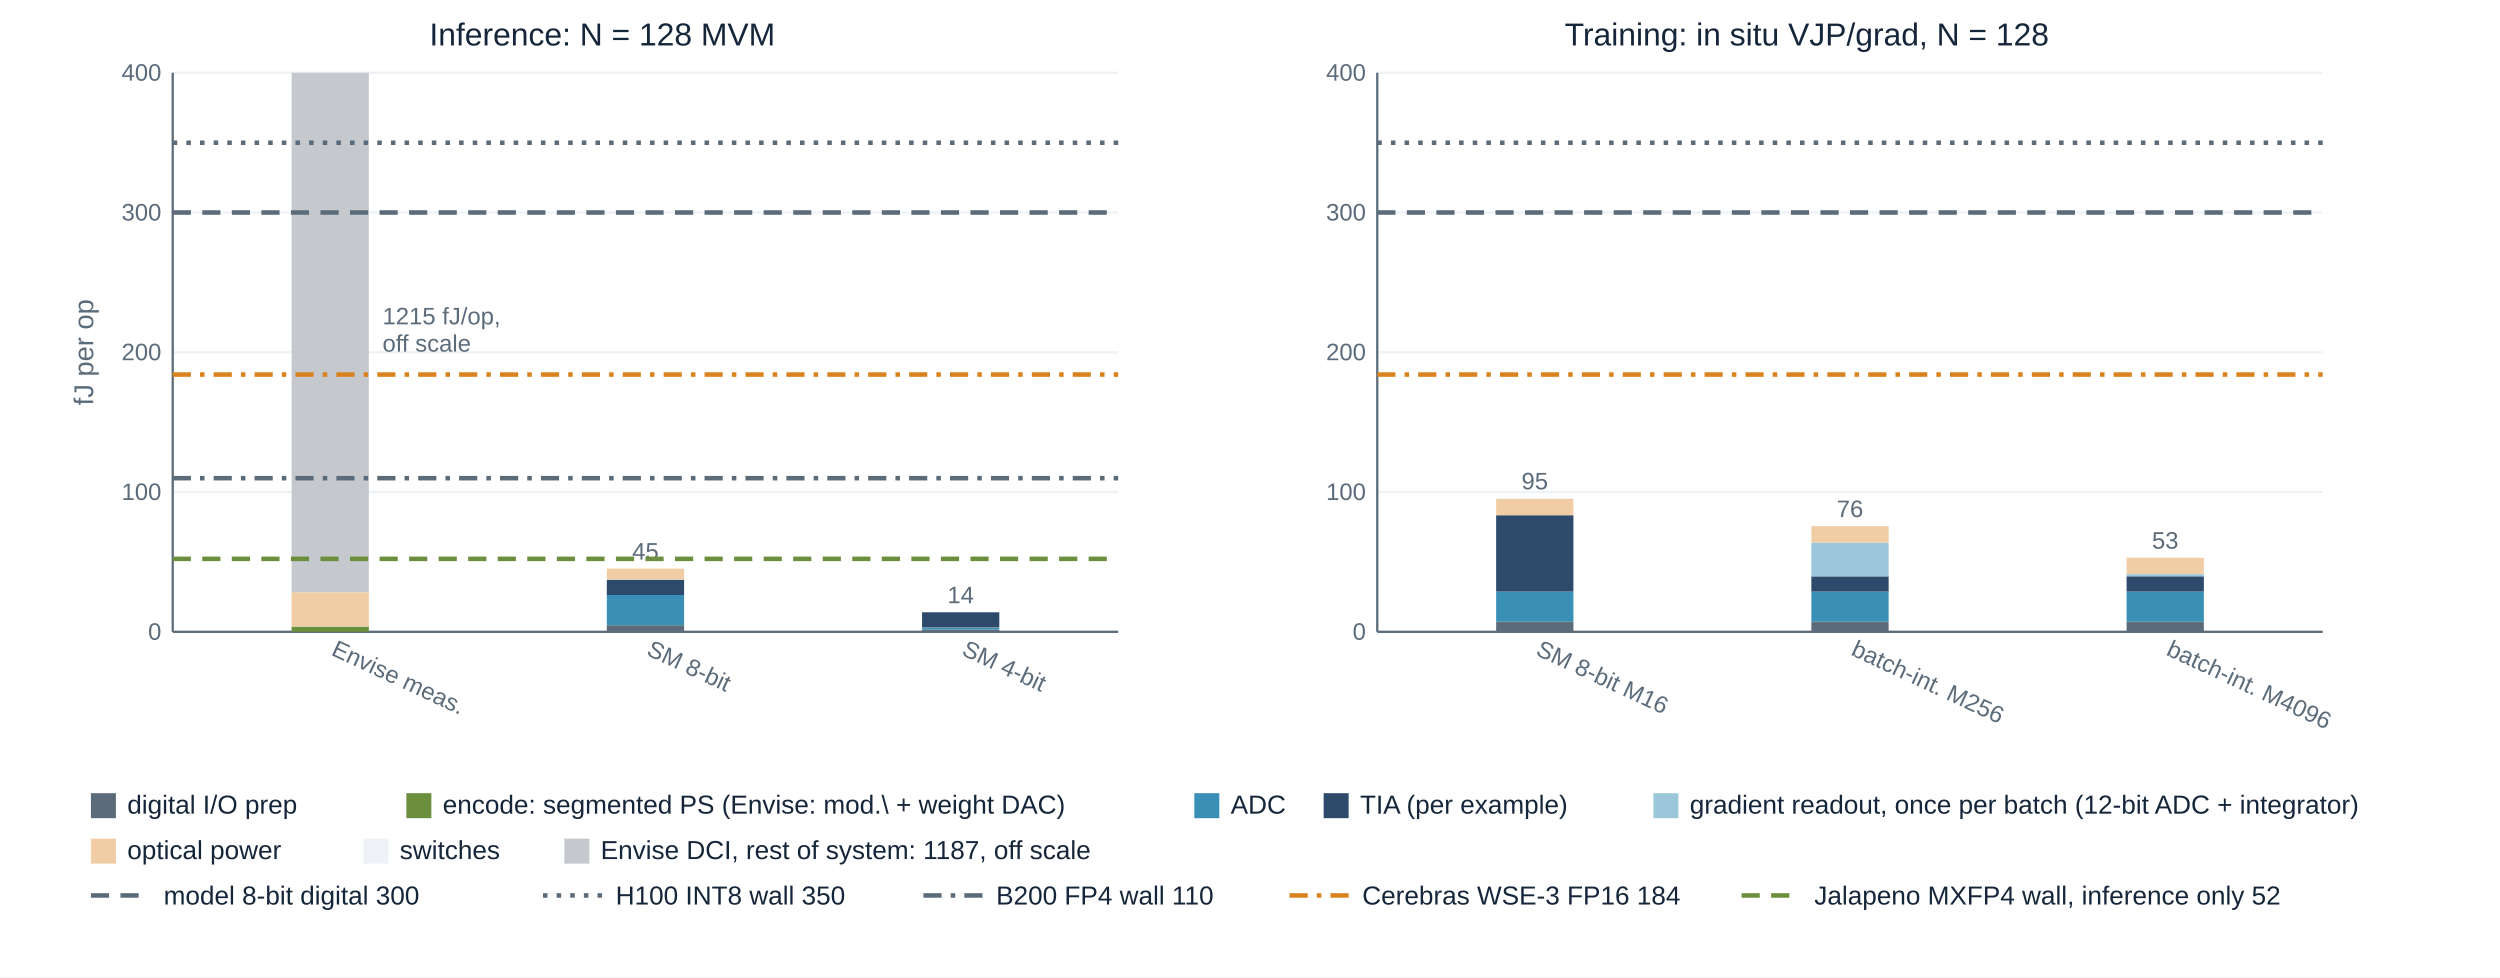
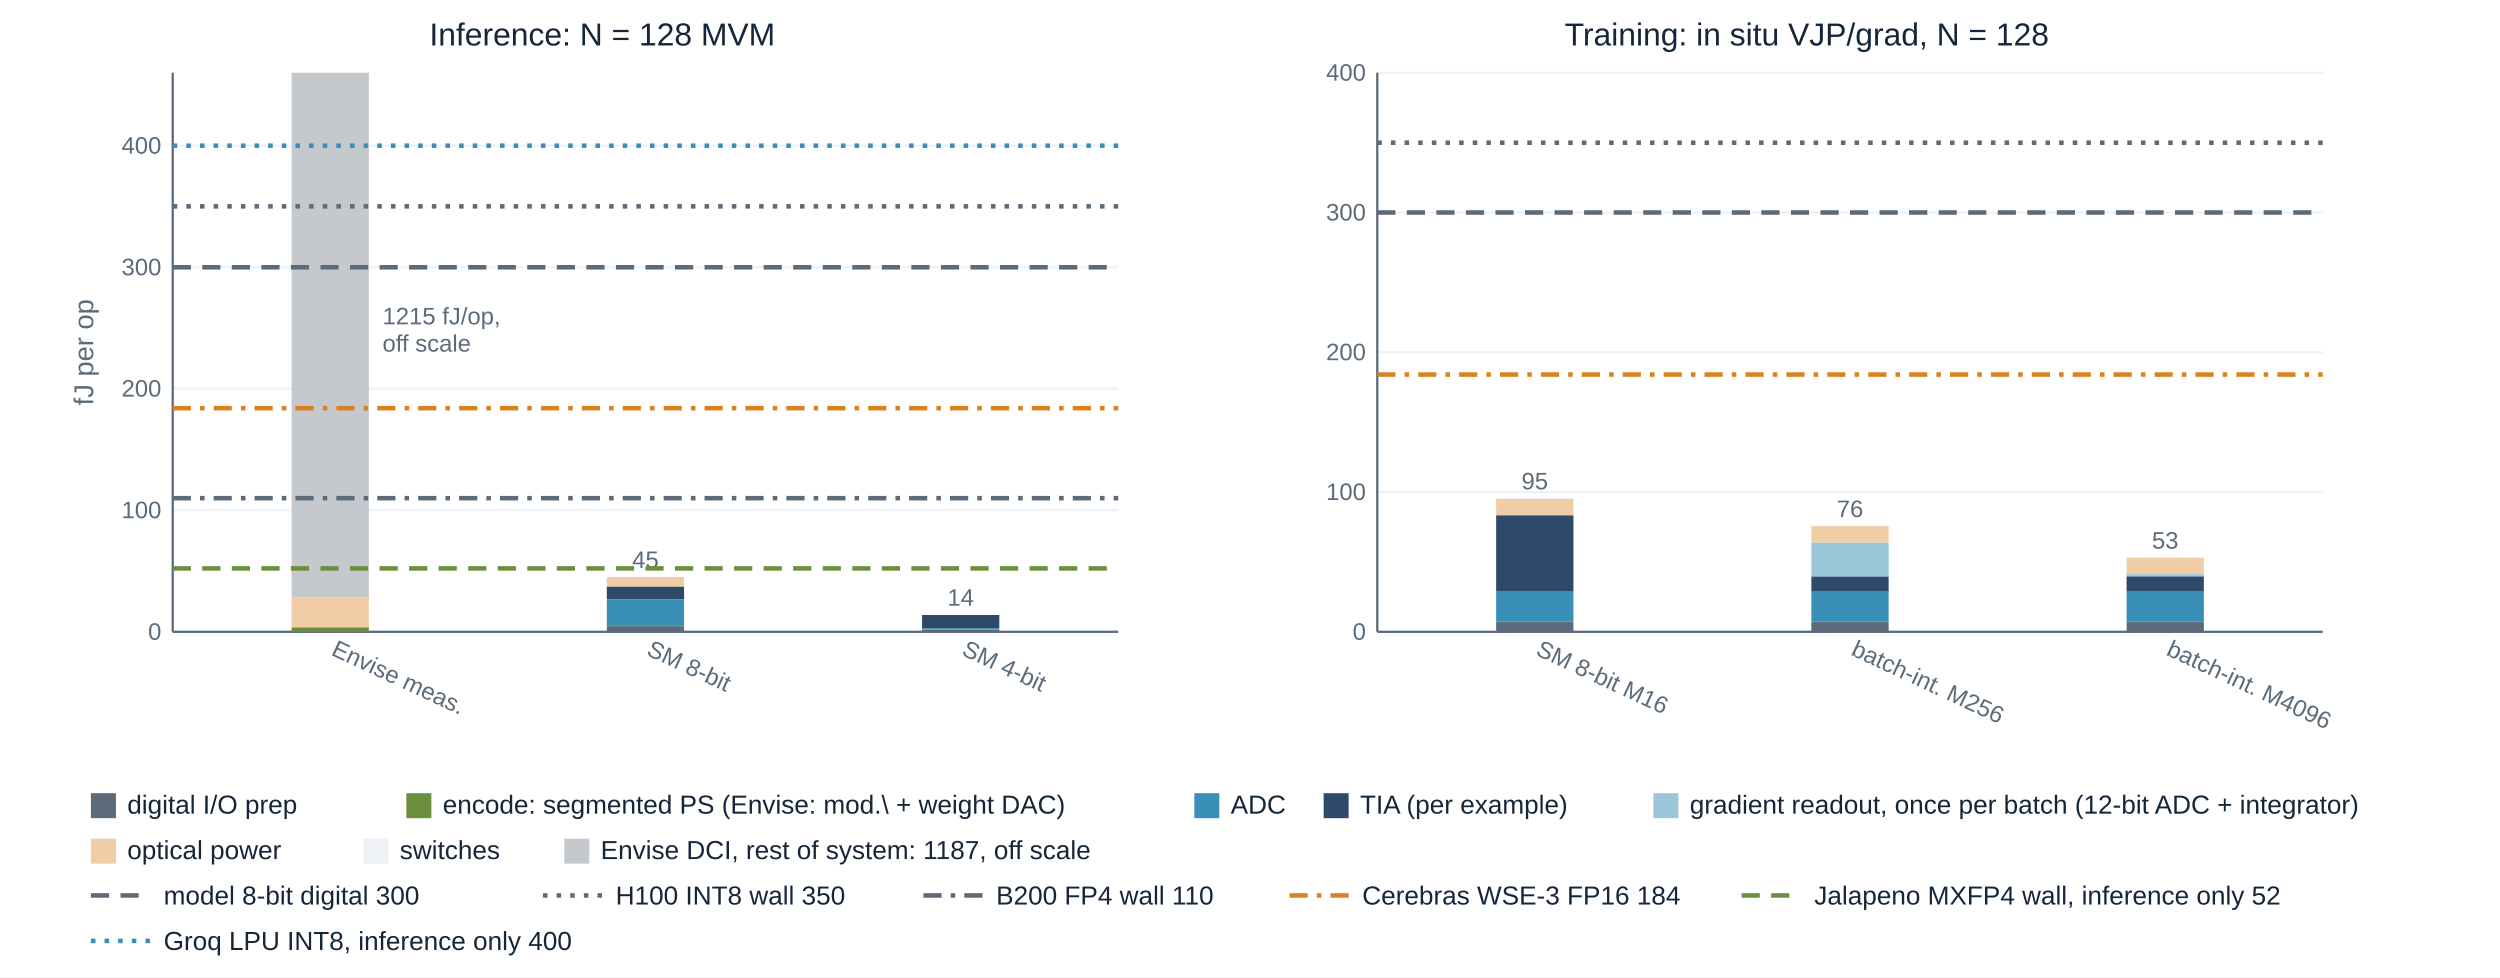
<svg xmlns="http://www.w3.org/2000/svg" viewBox="0 0 1100 430" width="1100" height="430" font-family="Fira Sans, Helvetica Neue, Arial, sans-serif">
  <style>.ttl{font-size:14px;fill:#16263A;text-anchor:middle}.tick{font-size:10.5px;fill:#5B6B7A}.lab{font-size:12px;fill:#5B6B7A}.grid{stroke:#EEF2F6;stroke-width:1}.axis{stroke:#5B6B7A;stroke-width:1}.leg{font-size:11.5px;fill:#16263A}</style>
  <rect width="1100" height="430" fill="#FFFFFF" />
  <text x="265" y="20" class="ttl">Inference: N = 128 MVM</text>
  <line x1="76" y1="278.0" x2="492" y2="278.0" class="grid" />
  <text x="71" y="281.5" class="tick" text-anchor="end">0</text>
-   <line x1="76" y1="216.5" x2="492" y2="216.5" class="grid" />
-   <text x="71" y="220.0" class="tick" text-anchor="end">100</text>
-   <line x1="76" y1="155.0" x2="492" y2="155.0" class="grid" />
-   <text x="71" y="158.5" class="tick" text-anchor="end">200</text>
-   <line x1="76" y1="93.5" x2="492" y2="93.5" class="grid" />
-   <text x="71" y="97.0" class="tick" text-anchor="end">300</text>
-   <line x1="76" y1="32.0" x2="492" y2="32.0" class="grid" />
-   <text x="71" y="35.5" class="tick" text-anchor="end">400</text>
+   <line x1="76" y1="224.5" x2="492" y2="224.5" class="grid" />
+   <text x="71" y="228.0" class="tick" text-anchor="end">100</text>
+   <line x1="76" y1="171.0" x2="492" y2="171.0" class="grid" />
+   <text x="71" y="174.5" class="tick" text-anchor="end">200</text>
+   <line x1="76" y1="117.6" x2="492" y2="117.6" class="grid" />
+   <text x="71" y="121.1" class="tick" text-anchor="end">300</text>
+   <line x1="76" y1="64.1" x2="492" y2="64.1" class="grid" />
+   <text x="71" y="67.6" class="tick" text-anchor="end">400</text>
  <line x1="76" y1="32" x2="76" y2="278" class="axis" />
  <line x1="76" y1="278" x2="492" y2="278" class="axis" />
  <text transform="translate(41,155) rotate(-90)" class="lab" text-anchor="middle">fJ per op</text>
-   <rect x="128.3" y="275.7" width="34.0" height="2.3" fill="#6B8F3D" />
-   <rect x="128.3" y="260.6" width="34.0" height="15.0" fill="#F0CDA5" />
-   <rect x="128.3" y="32.0" width="34.0" height="228.6" fill="#C5C9CE" />
+   <rect x="128.3" y="276.0" width="34.0" height="2.0" fill="#6B8F3D" />
+   <rect x="128.3" y="262.9" width="34.0" height="13.1" fill="#F0CDA5" />
+   <rect x="128.3" y="32.0" width="34.0" height="230.9" fill="#C5C9CE" />
  <text x="168.3" y="142.7" class="tick" text-anchor="start">1215 fJ/op,</text>
  <text x="168.3" y="154.7" class="tick" text-anchor="start">off scale</text>
  <text transform="translate(145.3,288) rotate(25)" class="tick" text-anchor="start">Envise meas.</text>
-   <rect x="267.0" y="275.1" width="34.0" height="2.9" fill="#5B6B7A" />
-   <rect x="267.0" y="275.0" width="34.0" height="0.1" fill="#6B8F3D" />
-   <rect x="267.0" y="261.8" width="34.0" height="13.3" fill="#3A8FB7" />
-   <rect x="267.0" y="255.1" width="34.0" height="6.7" fill="#2E4A6B" />
-   <rect x="267.0" y="250.2" width="34.0" height="4.8" fill="#F0CDA5" />
-   <text x="284.0" y="246.2" class="tick" text-anchor="middle">45</text>
+   <rect x="267.0" y="275.5" width="34.0" height="2.5" fill="#5B6B7A" />
+   <rect x="267.0" y="275.4" width="34.0" height="0.1" fill="#6B8F3D" />
+   <rect x="267.0" y="263.9" width="34.0" height="11.5" fill="#3A8FB7" />
+   <rect x="267.0" y="258.0" width="34.0" height="5.8" fill="#2E4A6B" />
+   <rect x="267.0" y="253.9" width="34.0" height="4.2" fill="#F0CDA5" />
+   <text x="284.0" y="249.9" class="tick" text-anchor="middle">45</text>
  <text transform="translate(284.0,288) rotate(25)" class="tick" text-anchor="start">SM 8-bit</text>
-   <rect x="405.7" y="277.0" width="34.0" height="1.0" fill="#5B6B7A" />
-   <rect x="405.7" y="277.0" width="34.0" height="0.0" fill="#6B8F3D" />
-   <rect x="405.7" y="276.2" width="34.0" height="0.8" fill="#3A8FB7" />
-   <rect x="405.7" y="269.4" width="34.0" height="6.7" fill="#2E4A6B" />
-   <rect x="405.7" y="269.4" width="34.0" height="0.0" fill="#F0CDA5" />
-   <text x="422.7" y="265.4" class="tick" text-anchor="middle">14</text>
+   <rect x="405.7" y="277.2" width="34.0" height="0.8" fill="#5B6B7A" />
+   <rect x="405.7" y="277.1" width="34.0" height="0.0" fill="#6B8F3D" />
+   <rect x="405.7" y="276.4" width="34.0" height="0.7" fill="#3A8FB7" />
+   <rect x="405.7" y="270.6" width="34.0" height="5.8" fill="#2E4A6B" />
+   <rect x="405.7" y="270.5" width="34.0" height="0.0" fill="#F0CDA5" />
+   <text x="422.7" y="266.5" class="tick" text-anchor="middle">14</text>
  <text transform="translate(422.7,288) rotate(25)" class="tick" text-anchor="start">SM 4-bit</text>
-   <line x1="76" y1="93.5" x2="492" y2="93.5" stroke="#5B6B7A" stroke-width="2" stroke-dasharray="8,5" />
-   <line x1="76" y1="62.8" x2="492" y2="62.8" stroke="#5B6B7A" stroke-width="2" stroke-dasharray="2,4" />
-   <line x1="76" y1="210.4" x2="492" y2="210.4" stroke="#5B6B7A" stroke-width="2" stroke-dasharray="8,4,2,4" />
-   <line x1="76" y1="164.8" x2="492" y2="164.8" stroke="#D9821E" stroke-width="2" stroke-dasharray="8,4,2,4" />
-   <line x1="76" y1="245.9" x2="492" y2="245.9" stroke="#6B8F3D" stroke-width="2" stroke-dasharray="8,5" />
+   <line x1="76" y1="117.6" x2="492" y2="117.6" stroke="#5B6B7A" stroke-width="2" stroke-dasharray="8,5" />
+   <line x1="76" y1="90.8" x2="492" y2="90.8" stroke="#5B6B7A" stroke-width="2" stroke-dasharray="2,4" />
+   <line x1="76" y1="219.2" x2="492" y2="219.2" stroke="#5B6B7A" stroke-width="2" stroke-dasharray="8,4,2,4" />
+   <line x1="76" y1="179.6" x2="492" y2="179.6" stroke="#D9821E" stroke-width="2" stroke-dasharray="8,4,2,4" />
+   <line x1="76" y1="250.1" x2="492" y2="250.1" stroke="#6B8F3D" stroke-width="2" stroke-dasharray="8,5" />
+   <line x1="76" y1="64.1" x2="492" y2="64.1" stroke="#3A8FB7" stroke-width="2" stroke-dasharray="2,4" />
  <text x="795" y="20" class="ttl">Training: in situ VJP/grad, N = 128</text>
  <line x1="606" y1="278.0" x2="1022" y2="278.0" class="grid" />
  <text x="601" y="281.5" class="tick" text-anchor="end">0</text>
  <line x1="606" y1="216.5" x2="1022" y2="216.5" class="grid" />
  <text x="601" y="220.0" class="tick" text-anchor="end">100</text>
  <line x1="606" y1="155.0" x2="1022" y2="155.0" class="grid" />
  <text x="601" y="158.5" class="tick" text-anchor="end">200</text>
  <line x1="606" y1="93.5" x2="1022" y2="93.5" class="grid" />
  <text x="601" y="97.0" class="tick" text-anchor="end">300</text>
  <line x1="606" y1="32.0" x2="1022" y2="32.0" class="grid" />
  <text x="601" y="35.5" class="tick" text-anchor="end">400</text>
  <line x1="606" y1="32" x2="606" y2="278" class="axis" />
  <line x1="606" y1="278" x2="1022" y2="278" class="axis" />
  <rect x="658.3" y="273.7" width="34.0" height="4.3" fill="#5B6B7A" />
  <rect x="658.3" y="273.6" width="34.0" height="0.1" fill="#6B8F3D" />
  <rect x="658.3" y="260.3" width="34.0" height="13.3" fill="#3A8FB7" />
  <rect x="658.3" y="226.7" width="34.0" height="33.6" fill="#2E4A6B" />
  <rect x="658.3" y="219.5" width="34.0" height="7.2" fill="#F0CDA5" />
  <rect x="658.3" y="219.3" width="34.0" height="0.2" fill="#EEF2F6" />
  <text x="675.3" y="215.3" class="tick" text-anchor="middle">95</text>
  <text transform="translate(675.3,288) rotate(25)" class="tick" text-anchor="start">SM 8-bit M16</text>
  <rect x="797.0" y="273.7" width="34.0" height="4.3" fill="#5B6B7A" />
  <rect x="797.0" y="273.6" width="34.0" height="0.1" fill="#6B8F3D" />
  <rect x="797.0" y="260.3" width="34.0" height="13.3" fill="#3A8FB7" />
  <rect x="797.0" y="253.6" width="34.0" height="6.7" fill="#2E4A6B" />
  <rect x="797.0" y="238.7" width="34.0" height="14.9" fill="#9CC7DB" />
  <rect x="797.0" y="231.5" width="34.0" height="7.2" fill="#F0CDA5" />
  <rect x="797.0" y="231.5" width="34.0" height="0.0" fill="#EEF2F6" />
  <text x="814.0" y="227.5" class="tick" text-anchor="middle">76</text>
  <text transform="translate(814.0,288) rotate(25)" class="tick" text-anchor="start">batch-int. M256</text>
  <rect x="935.7" y="273.7" width="34.0" height="4.3" fill="#5B6B7A" />
  <rect x="935.7" y="273.6" width="34.0" height="0.1" fill="#6B8F3D" />
  <rect x="935.7" y="260.3" width="34.0" height="13.3" fill="#3A8FB7" />
  <rect x="935.7" y="253.6" width="34.0" height="6.7" fill="#2E4A6B" />
  <rect x="935.7" y="252.6" width="34.0" height="0.9" fill="#9CC7DB" />
  <rect x="935.7" y="245.4" width="34.0" height="7.2" fill="#F0CDA5" />
  <rect x="935.7" y="245.4" width="34.0" height="0.0" fill="#EEF2F6" />
  <text x="952.7" y="241.4" class="tick" text-anchor="middle">53</text>
  <text transform="translate(952.7,288) rotate(25)" class="tick" text-anchor="start">batch-int. M4096</text>
  <line x1="606" y1="93.5" x2="1022" y2="93.5" stroke="#5B6B7A" stroke-width="2" stroke-dasharray="8,5" />
  <line x1="606" y1="62.8" x2="1022" y2="62.8" stroke="#5B6B7A" stroke-width="2" stroke-dasharray="2,4" />
  <line x1="606" y1="164.8" x2="1022" y2="164.8" stroke="#D9821E" stroke-width="2" stroke-dasharray="8,4,2,4" />
  <rect x="40" y="349" width="11" height="11" fill="#5B6B7A" />
  <text x="56" y="358" class="leg">digital I/O prep</text>
  <rect x="178.8" y="349" width="11" height="11" fill="#6B8F3D" />
  <text x="194.8" y="358" class="leg">encode: segmented PS (Envise: mod.\ + weight DAC)</text>
  <rect x="525.5" y="349" width="11" height="11" fill="#3A8FB7" />
  <text x="541.5" y="358" class="leg">ADC</text>
  <rect x="582.4" y="349" width="11" height="11" fill="#2E4A6B" />
  <text x="598.4" y="358" class="leg">TIA (per example)</text>
  <rect x="727.5" y="349" width="11" height="11" fill="#9CC7DB" />
  <text x="743.5" y="358" class="leg">gradient readout, once per batch (12-bit ADC + integrator)</text>
  <rect x="40" y="369" width="11" height="11" fill="#F0CDA5" />
  <text x="56" y="378" class="leg">optical power</text>
  <rect x="159.9" y="369" width="11" height="11" fill="#EEF2F6" />
  <text x="175.9" y="378" class="leg">switches</text>
  <rect x="248.3" y="369" width="11" height="11" fill="#C5C9CE" />
  <text x="264.3" y="378" class="leg">Envise DCI, rest of system: 1187, off scale</text>
  <line x1="40" y1="394" x2="66" y2="394" stroke="#5B6B7A" stroke-width="2" stroke-dasharray="8,5" />
  <text x="72" y="398" class="leg">model 8-bit digital 300</text>
  <line x1="238.9" y1="394" x2="264.9" y2="394" stroke="#5B6B7A" stroke-width="2" stroke-dasharray="2,4" />
  <text x="270.9" y="398" class="leg">H100 INT8 wall 350</text>
  <line x1="406.3" y1="394" x2="432.3" y2="394" stroke="#5B6B7A" stroke-width="2" stroke-dasharray="8,4,2,4" />
  <text x="438.3" y="398" class="leg">B200 FP4 wall 110</text>
  <line x1="567.4" y1="394" x2="593.4" y2="394" stroke="#D9821E" stroke-width="2" stroke-dasharray="8,4,2,4" />
  <text x="599.4" y="398" class="leg">Cerebras WSE-3 FP16 184</text>
  <line x1="766.3" y1="394" x2="792.3" y2="394" stroke="#6B8F3D" stroke-width="2" stroke-dasharray="8,5" />
  <text x="798.3" y="398" class="leg">Jalapeno MXFP4 wall, inference only 52</text>
+   <line x1="40" y1="414" x2="66" y2="414" stroke="#3A8FB7" stroke-width="2" stroke-dasharray="2,4" />
+   <text x="72" y="418" class="leg">Groq LPU INT8, inference only 400</text>
</svg>
